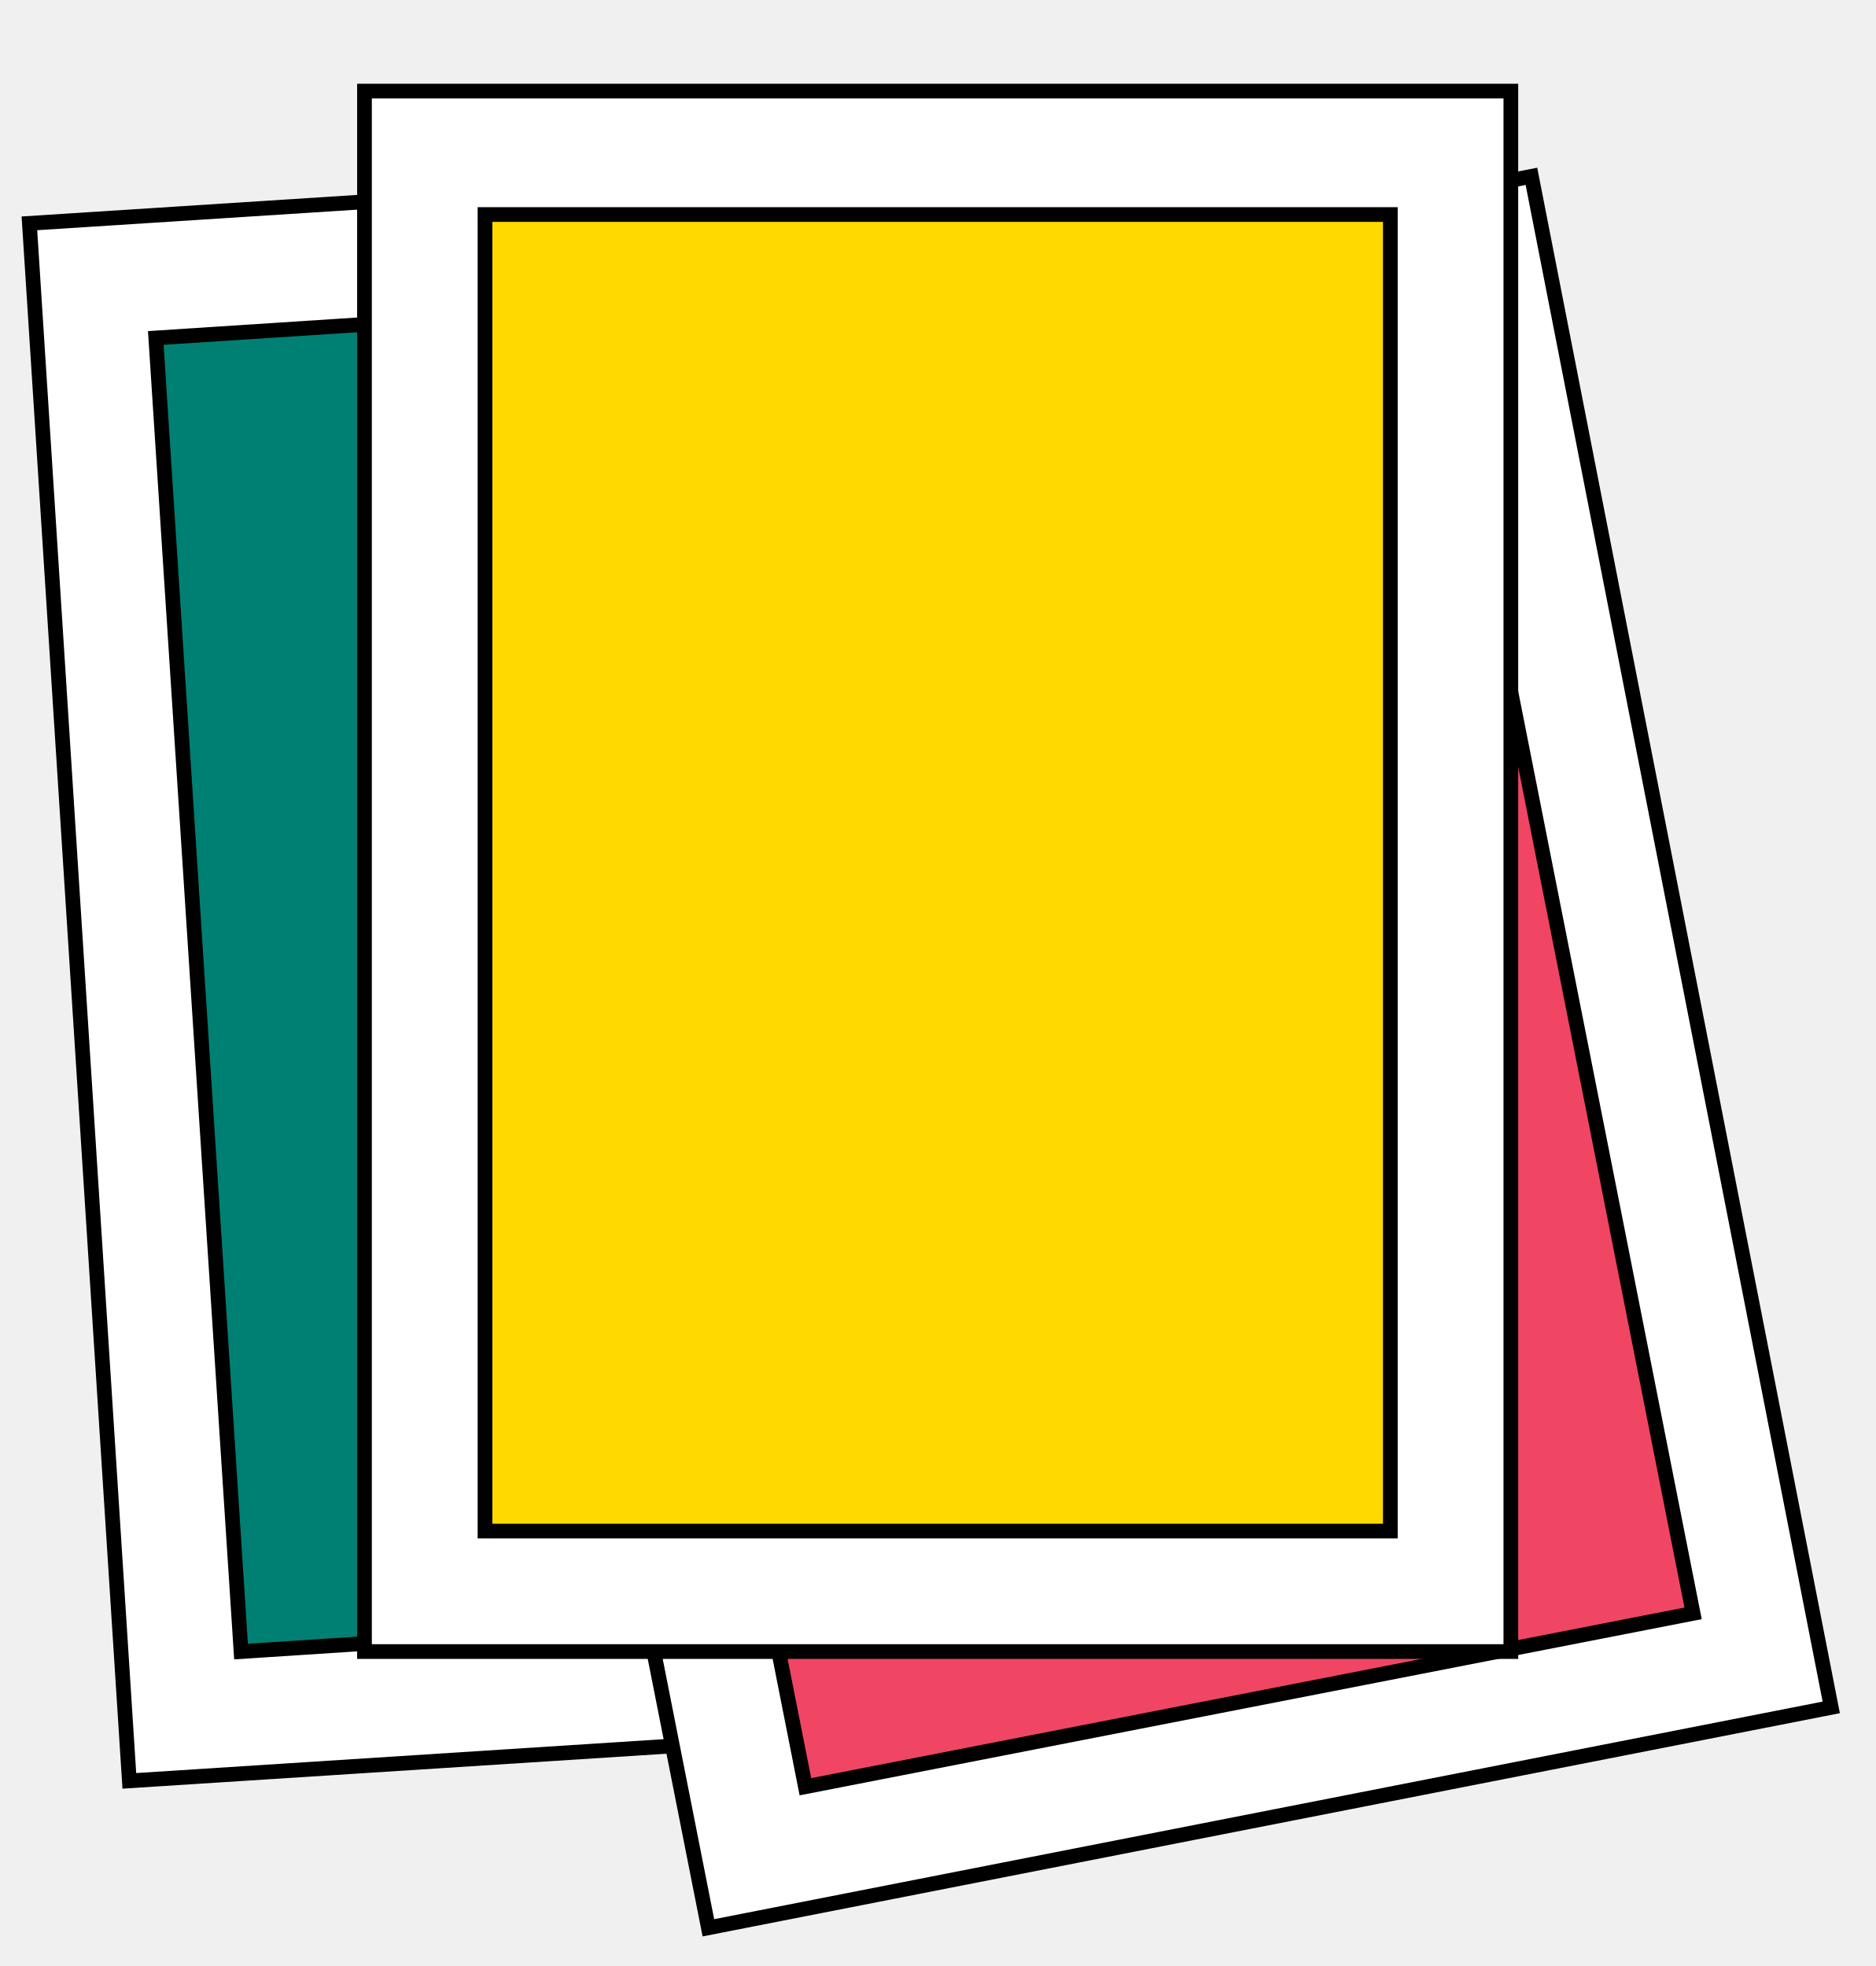
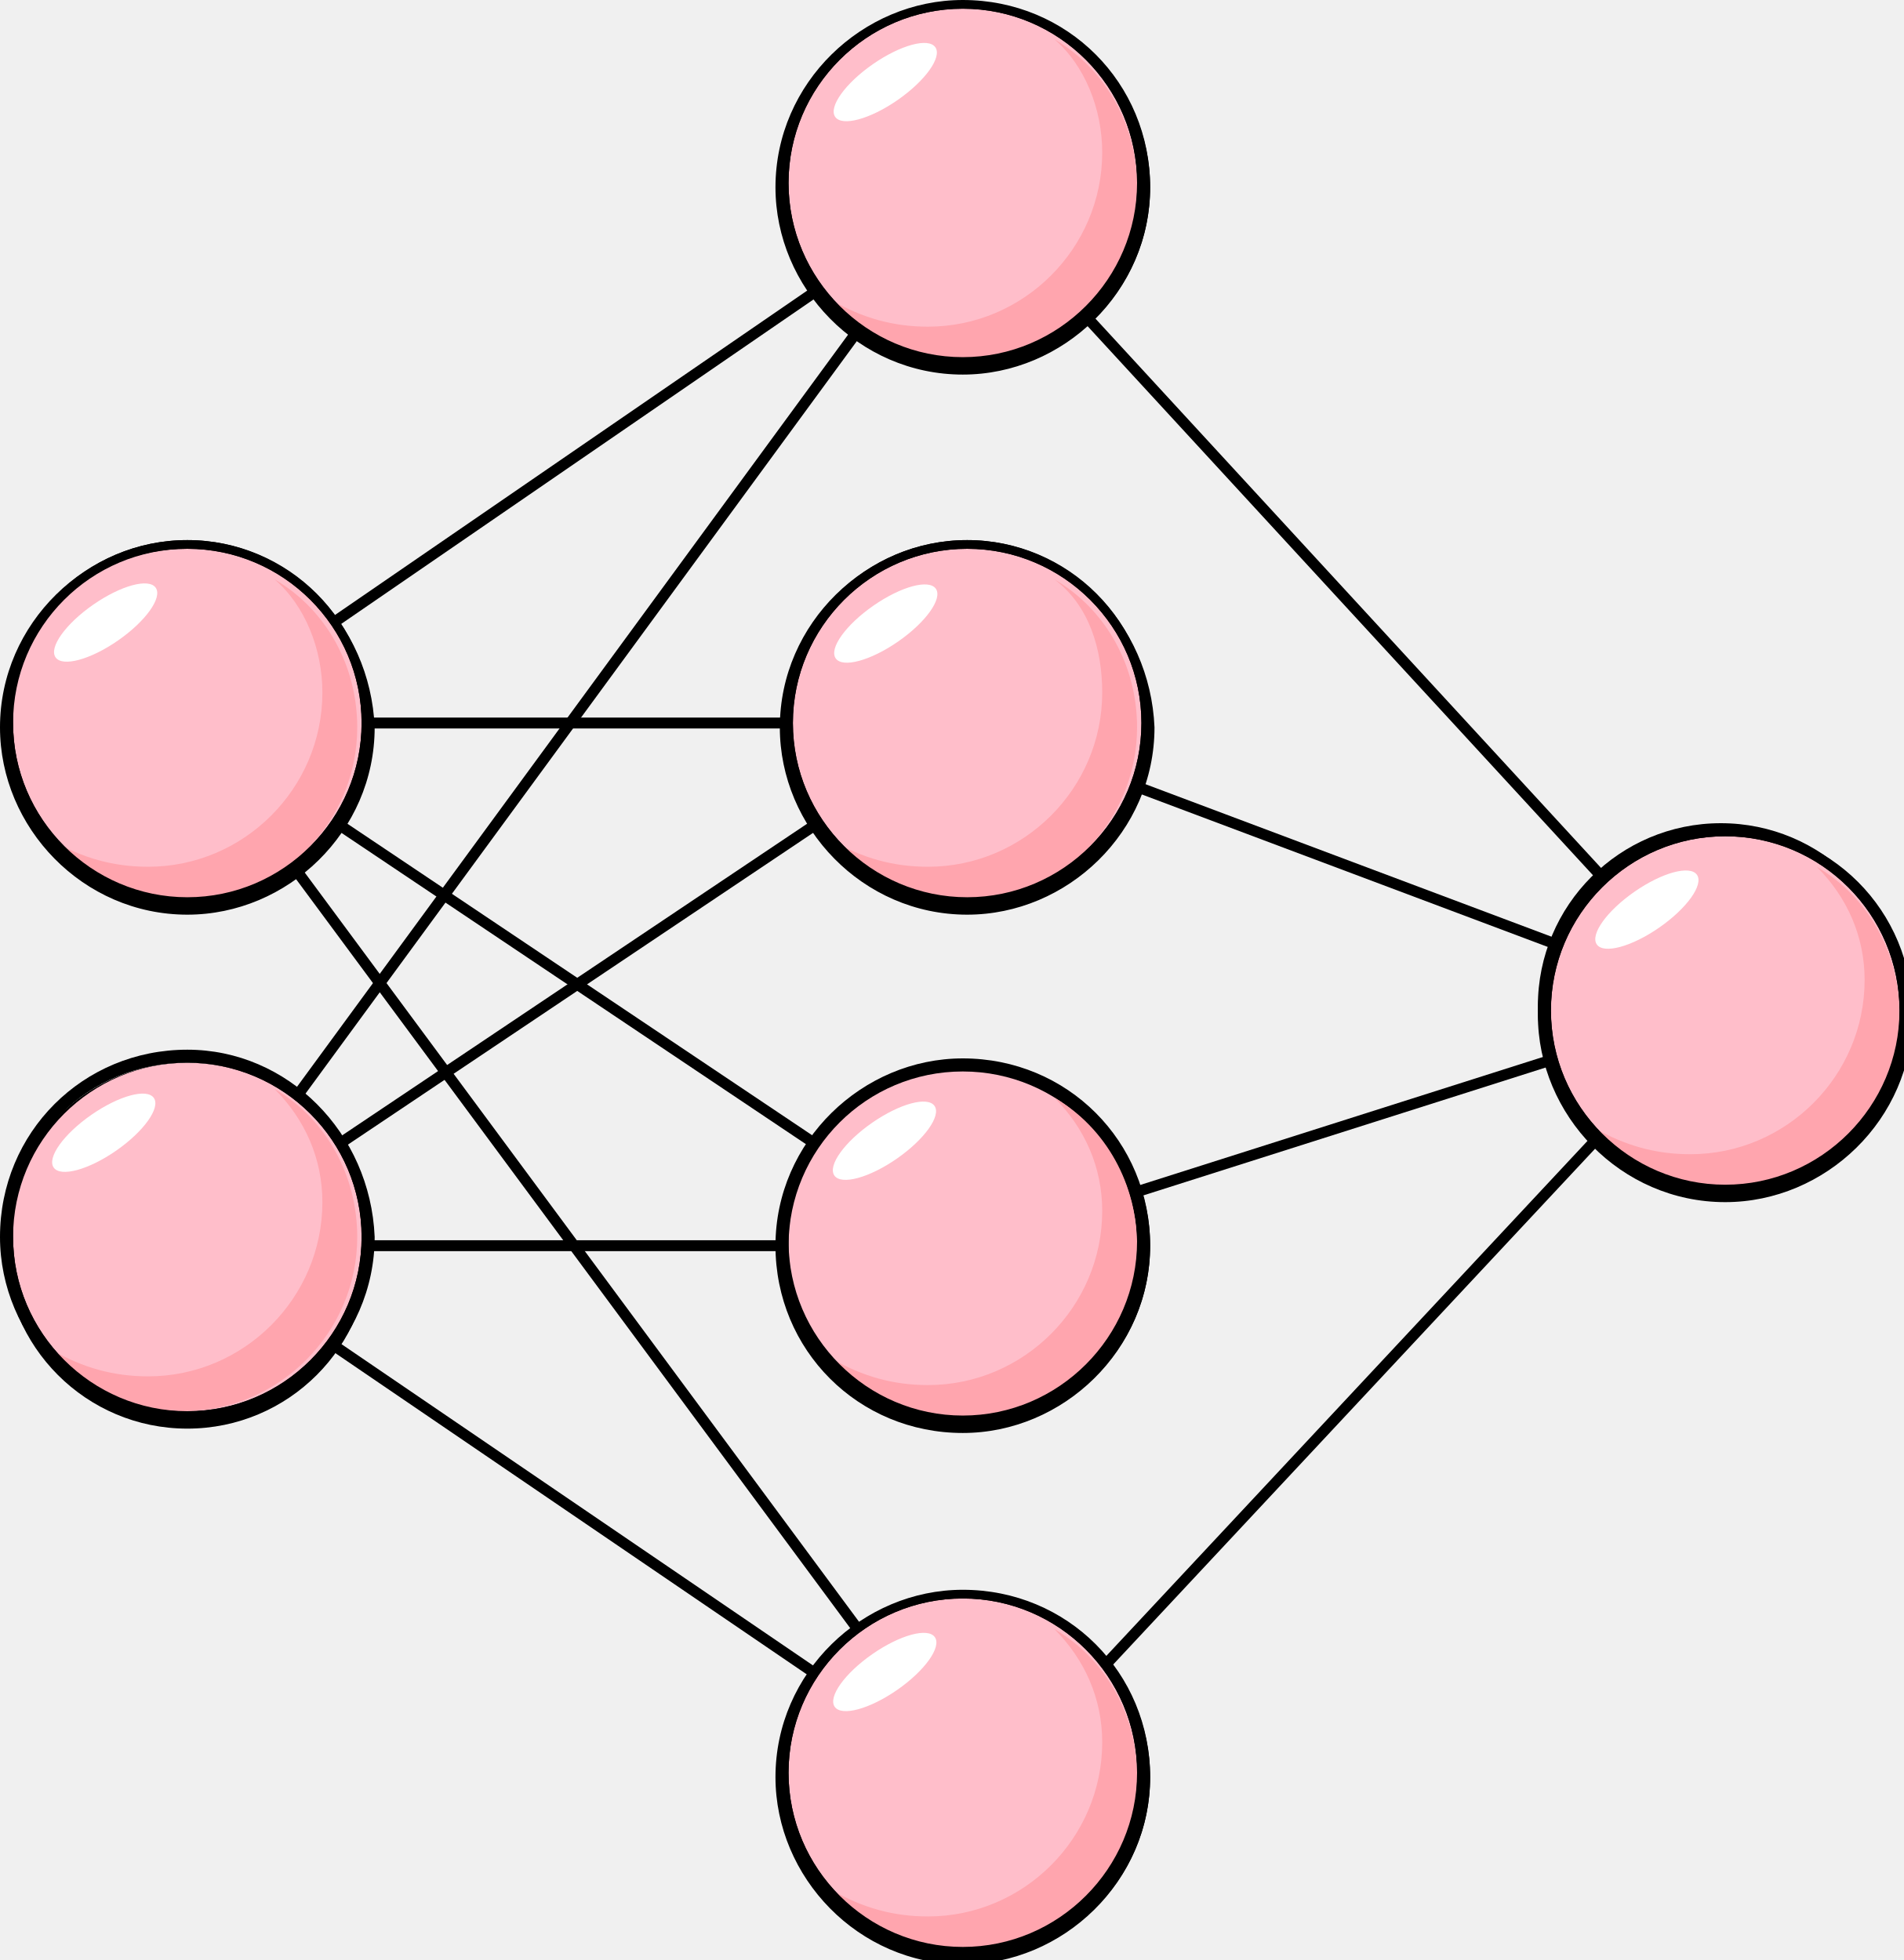
- <svg xmlns="http://www.w3.org/2000/svg" version="1.1" x="0px" y="0px" viewBox="0 0 63.8 66.9" style="enable-background:new 0 0 63.8 66.9;" xml:space="preserve">
+ <svg xmlns="http://www.w3.org/2000/svg" version="1.1" x="0px" y="0px" viewBox="0 0 43.7 45" style="enable-background:new 0 0 43.7 45;" xml:space="preserve">
  <style type="text/css">
	.st0{fill:#1F1FFF;}
- 	.st1{fill:#008072;}
- 	.st2{fill:#FFFFFF;stroke:#000000;stroke-width:0.5;stroke-miterlimit:10;}
- 	.st3{fill:#AFDCDC;}
- 	.st4{fill:#F9EEDB;}
- 	.st5{opacity:0.44;}
- 	.st6{fill:none;stroke:#FF0000;stroke-miterlimit:10;}
- 	.st7{fill:#002CA4;}
- 	.st8{fill:#EEF2F3;}
- 	.st9{fill:none;stroke:#FFFFFF;stroke-miterlimit:10;}
- 	.st10{fill:#221F20;}
- 	.st11{fill:#E492B8;}
- 	.st12{fill:#F6E778;}
- 	.st13{fill:#94C9AD;}
- 	.st14{fill:#AEC4E3;}
- 	.st15{fill:#FFFFFF;stroke:#94C9AD;stroke-miterlimit:10;}
- 	.st16{fill:#94C9AD;stroke:#FFFFFF;stroke-miterlimit:10;}
- 	.st17{fill:#C6C5E0;}
- 	.st18{fill:#333333;}
- 	.st19{fill:none;stroke:#8AFF03;stroke-width:0.25;stroke-miterlimit:10;}
- 	.st20{fill:none;stroke:#8AFF03;stroke-miterlimit:10;}
- 	.st21{opacity:0.54;fill:#8AFF03;}
- 	.st22{opacity:0.7;}
- 	.st23{opacity:0.47;fill:#8AFF03;}
- 	.st24{opacity:0.24;fill:#8AFF03;}
- 	.st25{opacity:0.47;}
- 	.st26{fill:#8AFF03;}
- 	.st27{fill:#333333;stroke:#00FFFF;stroke-miterlimit:10;}
- 	.st28{fill:none;stroke:#00FFFF;stroke-miterlimit:10;}
- 	.st29{fill:#00FFFF;stroke:#00FFFF;stroke-miterlimit:10;}
- 	.st30{fill:#FFFFFF;}
- 	.st31{fill:#1168D9;}
- 	.st32{opacity:0.42;fill:#00FFFF;}
- 	.st33{fill:#1BCCC7;}
- 	.st34{fill:#D8E0F2;}
- 	.st35{fill:#020F59;}
- 	.st36{fill:#7787A6;}
- 	.st37{fill:#1168D9;stroke:#00FFFF;stroke-miterlimit:10;}
- 	.st38{fill:#0050E3;}
- 	.st39{fill:#FFA8A7;}
- 	.st40{fill:#FFCFD0;}
- 	.st41{fill:#0050E3;stroke:#1B1464;stroke-miterlimit:10;}
- 	.st42{fill:#00BAA5;}
- 	.st43{fill:#C7EAD7;}
- 	.st44{opacity:0.42;}
- 	.st45{fill:#00FFFF;}
- 	.st46{opacity:0.54;fill:#00FFFF;}
- 	.st47{opacity:0.54;fill:none;stroke:#00FFFF;stroke-miterlimit:10;}
- 	.st48{fill:#FF3627;}
- 	.st49{fill:#D80000;}
- 	.st50{fill:#1B9787;}
- 	.st51{fill:#FEFD87;}
- 	.st52{fill:#002D82;}
- 	.st53{fill:#00106A;}
- 	.st54{fill:#22B573;stroke:#000000;stroke-width:0.5;stroke-miterlimit:10;}
- 	.st55{fill:#FFD900;}
- 	.st56{fill:#DAB312;stroke:#000000;stroke-width:0.5;stroke-miterlimit:10;}
- 	.st57{fill:#F14564;}
- 	.st58{fill:none;stroke:#000000;stroke-width:0.5;stroke-miterlimit:10;}
- 	.st59{fill:#ABBEBD;stroke:#000000;stroke-width:0.5;stroke-miterlimit:10;}
- 	.st60{fill:#AFDCDC;stroke:#000000;stroke-width:0.5;stroke-miterlimit:10;}
- 	.st61{fill:#FFBECA;}
- 	.st62{fill:#FFA5AE;}
- 	.st63{fill:#8FBC9C;}
- 	.st64{fill:none;stroke:#000000;stroke-width:0.25;stroke-miterlimit:10;}
- 	.st65{opacity:0.32;fill:#585957;}
- 	.st66{fill:none;stroke:#000000;stroke-width:2;stroke-miterlimit:10;}
- 	.st67{fill:#FFE7A0;stroke:#000000;stroke-width:0.5;stroke-miterlimit:10;}
- 	.st68{fill:#FFE7A0;}
- 	.st69{fill:#FF1D25;}
- 	.st70{opacity:0.67;fill:#FF0000;stroke:#1F1FFF;stroke-miterlimit:10;}
- 	.st71{fill:#DBDAD2;stroke:#000000;stroke-width:0.75;stroke-miterlimit:10;}
- 	.st72{fill:#ABBEBD;stroke:#000000;stroke-width:0.75;stroke-miterlimit:10;}
- 	.st73{opacity:0.12;}
- 	.st74{fill:#008072;stroke:#000000;stroke-width:0.75;stroke-miterlimit:10;}
- 	.st75{fill:#FFE7A0;stroke:#000000;stroke-width:0.75;stroke-miterlimit:10;}
- 	.st76{fill:#FFA5AE;stroke:#000000;stroke-width:0.75;stroke-miterlimit:10;}
- 	.st77{stroke:#000000;stroke-width:2;stroke-miterlimit:10;}
- 	.st78{fill:none;stroke:#000000;stroke-width:3;stroke-miterlimit:10;}
- 	.st79{fill:none;stroke:#FF0000;stroke-width:1.000000e-02;stroke-miterlimit:10;}
- 	.st80{fill:none;stroke:#000000;stroke-width:4;stroke-miterlimit:10;}
- 	.st81{fill:none;stroke:#000000;stroke-width:5;stroke-miterlimit:10;}
- 	.st82{fill:#FF0000;}
- 	.st83{fill:#C1272D;}
- 	.st84{fill:#75C9DF;}
- 	.st85{fill:#FFA5AE;stroke:#000000;stroke-width:0.1;stroke-miterlimit:10;}
+ 	.st1{fill:#585957;stroke:#000000;stroke-width:0.5;stroke-miterlimit:10;}
+ 	.st2{fill:#FF9A93;stroke:#000000;stroke-width:0.5;stroke-miterlimit:10;}
+ 	.st3{fill:#F0F0F0;}
+ 	.st4{fill:#ABBEBD;stroke:#000000;stroke-width:0.5;stroke-miterlimit:10;}
+ 	.st5{fill:#FFFFFF;stroke:#000000;stroke-width:0.5;stroke-miterlimit:10;}
+ 	.st6{fill:none;stroke:#000000;stroke-width:0.5;stroke-miterlimit:10;}
+ 	.st7{fill:#F14564;}
+ 	.st8{fill:#AFDCDC;stroke:#000000;stroke-width:0.5;stroke-miterlimit:10;}
+ 	.st9{fill:#75C9DF;}
+ 	.st10{opacity:0.23;fill:#585957;}
+ 	.st11{fill:#8DCBC3;}
+ 	.st12{fill:#AFDCDC;}
+ 	.st13{fill:#F9EEDB;}
+ 	.st14{opacity:0.44;}
+ 	.st15{fill:none;stroke:#FF0000;stroke-miterlimit:10;}
+ 	.st16{fill:#002CA4;}
+ 	.st17{fill:#0050E3;}
+ 	.st18{fill:#FFA8A7;}
+ 	.st19{fill:#FFCFD0;}
+ 	.st20{fill:#0050E3;stroke:#1B1464;stroke-miterlimit:10;}
+ 	.st21{fill:#00BAA5;}
+ 	.st22{fill:#C7EAD7;}
+ 	.st23{fill:#FF3627;}
+ 	.st24{fill:#D80000;}
+ 	.st25{fill:#1B9787;}
+ 	.st26{fill:#FEFD87;}
+ 	.st27{fill:#002D82;}
+ 	.st28{fill:#00106A;}
+ 	.st29{fill:#E492B8;}
+ 	.st30{fill:#22B573;stroke:#000000;stroke-width:0.5;stroke-miterlimit:10;}
+ 	.st31{fill:#FFD900;}
+ 	.st32{fill:#DAB312;stroke:#000000;stroke-width:0.5;stroke-miterlimit:10;}
+ 	.st33{fill:#FF9A93;}
+ 	.st34{fill:#FEFEC3;}
+ 	.st35{fill:#FFBECA;}
+ 	.st36{fill:#FFA5AE;}
+ 	.st37{fill:#FFFFFF;}
+ 	.st38{fill:#8FBC9C;}
+ 	.st39{fill:none;stroke:#000000;stroke-width:0.25;stroke-miterlimit:10;}
+ 	.st40{opacity:0.32;fill:#585957;}
+ 	.st41{fill:none;stroke:#000000;stroke-width:2;stroke-miterlimit:10;}
+ 	.st42{fill:#FEFEC3;stroke:#000000;stroke-width:0.5;stroke-miterlimit:10;}
+ 	.st43{opacity:0.84;}
+ 	.st44{fill:#FF1D25;}
+ 	.st45{opacity:0.53;fill:#FF0000;stroke:#1F1FFF;stroke-miterlimit:10;}
+ 	.st46{fill:#FCF6ED;stroke:#000000;stroke-miterlimit:10;}
+ 	.st47{fill:#7F7F7F;stroke:#000000;stroke-miterlimit:10;}
+ 	.st48{opacity:0.12;}
+ 	.st49{fill:#008072;stroke:#000000;stroke-width:0.75;stroke-miterlimit:10;}
+ 	.st50{fill:#FFE7A0;stroke:#000000;stroke-width:0.75;stroke-miterlimit:10;}
+ 	.st51{fill:#FFA5AE;stroke:#000000;stroke-width:0.75;stroke-miterlimit:10;}
+ 	.st52{fill:none;stroke:#000000;stroke-width:3;stroke-miterlimit:10;}
+ 	.st53{fill:#FFA5AE;stroke:#000000;stroke-width:0.1;stroke-miterlimit:10;}
+ 	.st54{fill:#FF0000;}
+ 	.st55{fill:#ABBEBD;stroke:#000000;stroke-width:0.25;stroke-miterlimit:10;}
+ 	.st56{opacity:0.6;fill:#FFFFFF;}
+ 	.st57{fill:#FF4A3D;}
+ 	.st58{fill:none;stroke:#000000;stroke-width:0.75;stroke-miterlimit:10;}
+ 	.st59{fill:#FEF7EF;stroke:#000000;stroke-width:0.75;stroke-miterlimit:10;}
+ 	.st60{fill:none;stroke:#000000;stroke-width:0.75;stroke-linecap:round;stroke-miterlimit:10;}
+ 	.st61{fill:#FFFFFF;stroke:#000000;stroke-width:0.75;stroke-miterlimit:10;}
+ 	.st62{fill:#DBDAD2;stroke:#000000;stroke-width:0.5;stroke-miterlimit:10;}
+ 	.st63{fill:#FF4A3D;stroke:#000000;stroke-width:0.5;stroke-linecap:round;stroke-miterlimit:10;}
+ 	.st64{fill:none;stroke:#000000;stroke-width:0.5;stroke-linecap:round;stroke-miterlimit:10;}
</style>
  <g id="Ebene_2">
</g>
  <g id="Ebene_1">
    <g>
-       <rect x="-2.1" y="15.8" transform="matrix(6.389159e-02 0.998 -0.998 6.389159e-02 54.0752 8.8199)" class="st1" width="48.9" height="34.9" />
-       <g>
-         <path class="st2" d="M4.4,60.6L1,7.6l38.9-2.5l3.4,53L4.4,60.6z M5.3,11.5l2.9,44.7l30.7-2L36.1,9.5L5.3,11.5z" />
-       </g>
+       <circle cx="4.3" cy="28.6" r="4.2" />
+       <circle cx="4.3" cy="16.6" r="4.2" />
+       <circle cx="39.5" cy="23.1" r="4.2" />
+       <circle cx="22.2" cy="16.6" r="4.2" />
+       <circle cx="22.2" cy="4.3" r="4.2" />
+       <circle cx="22.2" cy="40.8" r="4.2" />
+       <circle cx="22.2" cy="28.6" r="4.2" />
+       <line class="st39" x1="4.3" y1="16.6" x2="22.2" y2="4.3" />
+       <line class="st39" x1="4.3" y1="28.6" x2="22.1" y2="4.3" />
+       <line class="st39" x1="39.5" y1="23.1" x2="22.2" y2="4.3" />
+       <line class="st39" x1="39.5" y1="23.1" x2="22.2" y2="16.6" />
+       <line class="st39" x1="39.5" y1="23.1" x2="22.2" y2="28.6" />
+       <line class="st39" x1="39.5" y1="23.1" x2="22.5" y2="41.3" />
+       <line class="st39" x1="22.1" y1="16.6" x2="4.3" y2="16.6" />
+       <line class="st39" x1="22.2" y1="28.6" x2="4.3" y2="16.6" />
+       <line class="st39" x1="22.2" y1="40.8" x2="4.3" y2="16.6" />
+       <line class="st39" x1="4.3" y1="28.6" x2="22.2" y2="16.6" />
+       <line class="st39" x1="4.3" y1="28.6" x2="22.2" y2="40.8" />
+       <line class="st39" x1="4.3" y1="28.6" x2="22.2" y2="28.6" />
    </g>
    <g>
-       <rect x="13.9" y="18.7" transform="matrix(0.193 0.9812 -0.9812 0.193 66.3973 -8.4797)" class="st57" width="48.9" height="34.9" />
      <g>
-         <path class="st2" d="M24.1,65.6L13.8,13.5L52.1,6l10.2,52.1L24.1,65.6z M18.7,16.8l8.7,44l30.2-5.9l-8.7-44L18.7,16.8z" />
+         <circle class="st35" cx="4.3" cy="16.6" r="4" />
+         <path class="st36" d="M7.4,15.9c0,2.2-1.8,4-4,4c-0.8,0-1.5-0.2-2.2-0.6c0.7,0.8,1.8,1.4,3,1.4c2.2,0,4-1.8,4-4     c0-1.4-0.7-2.7-1.9-3.4C7,13.9,7.4,14.9,7.4,15.9z" />
      </g>
+       <g>
+         <g>
+           <path d="M4.3,12.6c2.2,0,4,1.8,4,4c0,2.2-1.8,4-4,4c-2.2,0-4-1.8-4-4C0.2,14.4,2,12.6,4.3,12.6 M4.3,12.4      c-2.3,0-4.3,1.9-4.3,4.3c0,2.3,1.9,4.3,4.3,4.3c2.3,0,4.3-1.9,4.3-4.3C8.5,14.3,6.6,12.4,4.3,12.4L4.3,12.4z" />
+         </g>
+       </g>
+       <ellipse transform="matrix(0.821 -0.5709 0.5709 0.821 -7.7092 3.9232)" class="st37" cx="2.4" cy="14.3" rx="1.4" ry="0.5" />
    </g>
    <g>
-       <rect x="7.6" y="12.6" transform="matrix(-5.253211e-04 1 -1 -5.253211e-04 62.1612 -2.044)" class="st55" width="48.9" height="34.9" />
      <g>
-         <path class="st2" d="M12.4,56.2l0-53.1l39,0l0,53.1L12.4,56.2z M16.5,7.3l0,44.8l30.8,0l0-44.8L16.5,7.3z" />
+         <circle class="st35" cx="4.3" cy="28.4" r="4" />
+         <path class="st36" d="M7.4,27.6c0,2.2-1.8,4-4,4c-0.8,0-1.5-0.2-2.2-0.6c0.7,0.8,1.8,1.4,3,1.4c2.2,0,4-1.8,4-4     c0-1.4-0.7-2.7-1.9-3.4C7,25.7,7.4,26.6,7.4,27.6z" />
      </g>
+       <g>
+         <g>
+           <path d="M4.3,24.4c2.2,0,4,1.8,4,4c0,2.2-1.8,4-4,4c-2.2,0-4-1.8-4-4C0.2,26.2,2,24.4,4.3,24.4 M4.3,24.1C1.9,24.1,0,26,0,28.4      c0,2.3,1.9,4.3,4.3,4.3c2.3,0,4.3-1.9,4.3-4.3C8.5,26,6.6,24.1,4.3,24.1L4.3,24.1z" />
+         </g>
+       </g>
+       <ellipse transform="matrix(0.821 -0.5709 0.5709 0.821 -14.4321 6.031)" class="st37" cx="2.4" cy="26" rx="1.4" ry="0.5" />
+     </g>
+     <g>
+       <g>
+         <circle class="st35" cx="22.2" cy="16.6" r="4" />
+         <path class="st36" d="M25.3,15.9c0,2.2-1.8,4-4,4c-0.8,0-1.5-0.2-2.2-0.6c0.7,0.8,1.8,1.4,3,1.4c2.2,0,4-1.8,4-4     c0-1.4-0.7-2.7-1.9-3.4C25,13.9,25.3,14.9,25.3,15.9z" />
+       </g>
+       <g>
+         <g>
+           <path d="M22.2,12.6c2.2,0,4,1.8,4,4c0,2.2-1.8,4-4,4c-2.2,0-4-1.8-4-4C18.2,14.4,20,12.6,22.2,12.6 M22.2,12.4      c-2.3,0-4.3,1.9-4.3,4.3c0,2.3,1.9,4.3,4.3,4.3c2.3,0,4.3-1.9,4.3-4.3C26.4,14.3,24.5,12.4,22.2,12.4L22.2,12.4z" />
+         </g>
+       </g>
+       <ellipse transform="matrix(0.821 -0.5709 0.5709 0.821 -4.498 14.1656)" class="st37" cx="20.3" cy="14.3" rx="1.4" ry="0.5" />
+     </g>
+     <g>
+       <g>
+         <circle class="st35" cx="22.1" cy="4.2" r="4" />
+         <path class="st36" d="M25.3,3.5c0,2.2-1.8,4-4,4c-0.8,0-1.5-0.2-2.2-0.6c0.7,0.8,1.8,1.4,3,1.4c2.2,0,4-1.8,4-4     c0-1.4-0.7-2.7-1.9-3.4C24.9,1.5,25.3,2.5,25.3,3.5z" />
+       </g>
+       <g>
+         <g>
+           <path d="M22.1,0.2c2.2,0,4,1.8,4,4c0,2.2-1.8,4-4,4c-2.2,0-4-1.8-4-4C18.1,2,19.9,0.2,22.1,0.2 M22.1,0c-2.3,0-4.3,1.9-4.3,4.3      c0,2.3,1.9,4.3,4.3,4.3c2.3,0,4.3-1.9,4.3-4.3C26.4,1.9,24.5,0,22.1,0L22.1,0z" />
+         </g>
+       </g>
+       <ellipse transform="matrix(0.821 -0.5709 0.5709 0.821 2.5694 11.9138)" class="st37" cx="20.3" cy="1.9" rx="1.4" ry="0.5" />
+     </g>
+     <g>
+       <g>
+         <circle class="st35" cx="22.1" cy="28.6" r="4" />
+         <path class="st36" d="M25.3,27.8c0,2.2-1.8,4-4,4c-0.8,0-1.5-0.2-2.2-0.6c0.7,0.8,1.8,1.4,3,1.4c2.2,0,4-1.8,4-4     c0-1.4-0.7-2.7-1.9-3.4C24.9,25.9,25.3,26.8,25.3,27.8z" />
+       </g>
+       <g>
+         <g>
+           <path d="M22.1,24.5c2.2,0,4,1.8,4,4s-1.8,4-4,4c-2.2,0-4-1.8-4-4S19.9,24.5,22.1,24.5 M22.1,24.3c-2.3,0-4.3,1.9-4.3,4.3      s1.9,4.3,4.3,4.3c2.3,0,4.3-1.9,4.3-4.3S24.5,24.3,22.1,24.3L22.1,24.3z" />
+         </g>
+       </g>
+       <ellipse transform="matrix(0.821 -0.5709 0.5709 0.821 -11.3224 16.2692)" class="st37" cx="20.3" cy="26.2" rx="1.4" ry="0.5" />
+     </g>
+     <g>
+       <g>
+         <circle class="st35" cx="22.1" cy="40.7" r="4" />
+         <path class="st36" d="M25.3,40c0,2.2-1.8,4-4,4c-0.8,0-1.5-0.2-2.2-0.6c0.7,0.8,1.8,1.4,3,1.4c2.2,0,4-1.8,4-4     c0-1.4-0.7-2.7-1.9-3.4C24.9,38.1,25.3,39,25.3,40z" />
+       </g>
+       <g>
+         <g>
+           <path d="M22.1,36.7c2.2,0,4,1.8,4,4c0,2.2-1.8,4-4,4c-2.2,0-4-1.8-4-4C18.1,38.5,19.9,36.7,22.1,36.7 M22.1,36.5      c-2.3,0-4.3,1.9-4.3,4.3c0,2.3,1.9,4.3,4.3,4.3c2.3,0,4.3-1.9,4.3-4.3C26.4,38.4,24.5,36.5,22.1,36.5L22.1,36.5z" />
+         </g>
+       </g>
+       <ellipse transform="matrix(0.821 -0.5709 0.5709 0.821 -18.2795 18.4504)" class="st37" cx="20.3" cy="38.4" rx="1.4" ry="0.5" />
+     </g>
+     <g>
+       <g>
+         <circle class="st35" cx="39.6" cy="23.2" r="4" />
+         <path class="st36" d="M42.8,22.5c0,2.2-1.8,4-4,4c-0.8,0-1.5-0.2-2.2-0.6c0.7,0.8,1.8,1.4,3,1.4c2.2,0,4-1.8,4-4     c0-1.4-0.7-2.7-1.9-3.4C42.4,20.6,42.8,21.5,42.8,22.5z" />
+       </g>
+       <g>
+         <g>
+           <path d="M39.6,19.2c2.2,0,4,1.8,4,4c0,2.2-1.8,4-4,4c-2.2,0-4-1.8-4-4C35.6,21,37.4,19.2,39.6,19.2 M39.6,19      c-2.3,0-4.3,1.9-4.3,4.3c0,2.3,1.9,4.3,4.3,4.3c2.3,0,4.3-1.9,4.3-4.3C43.9,20.9,42,19,39.6,19L39.6,19z" />
+         </g>
+       </g>
+       <ellipse transform="matrix(0.821 -0.5709 0.5709 0.821 -5.1633 25.3053)" class="st37" cx="37.8" cy="20.9" rx="1.4" ry="0.5" />
    </g>
  </g>
</svg>
